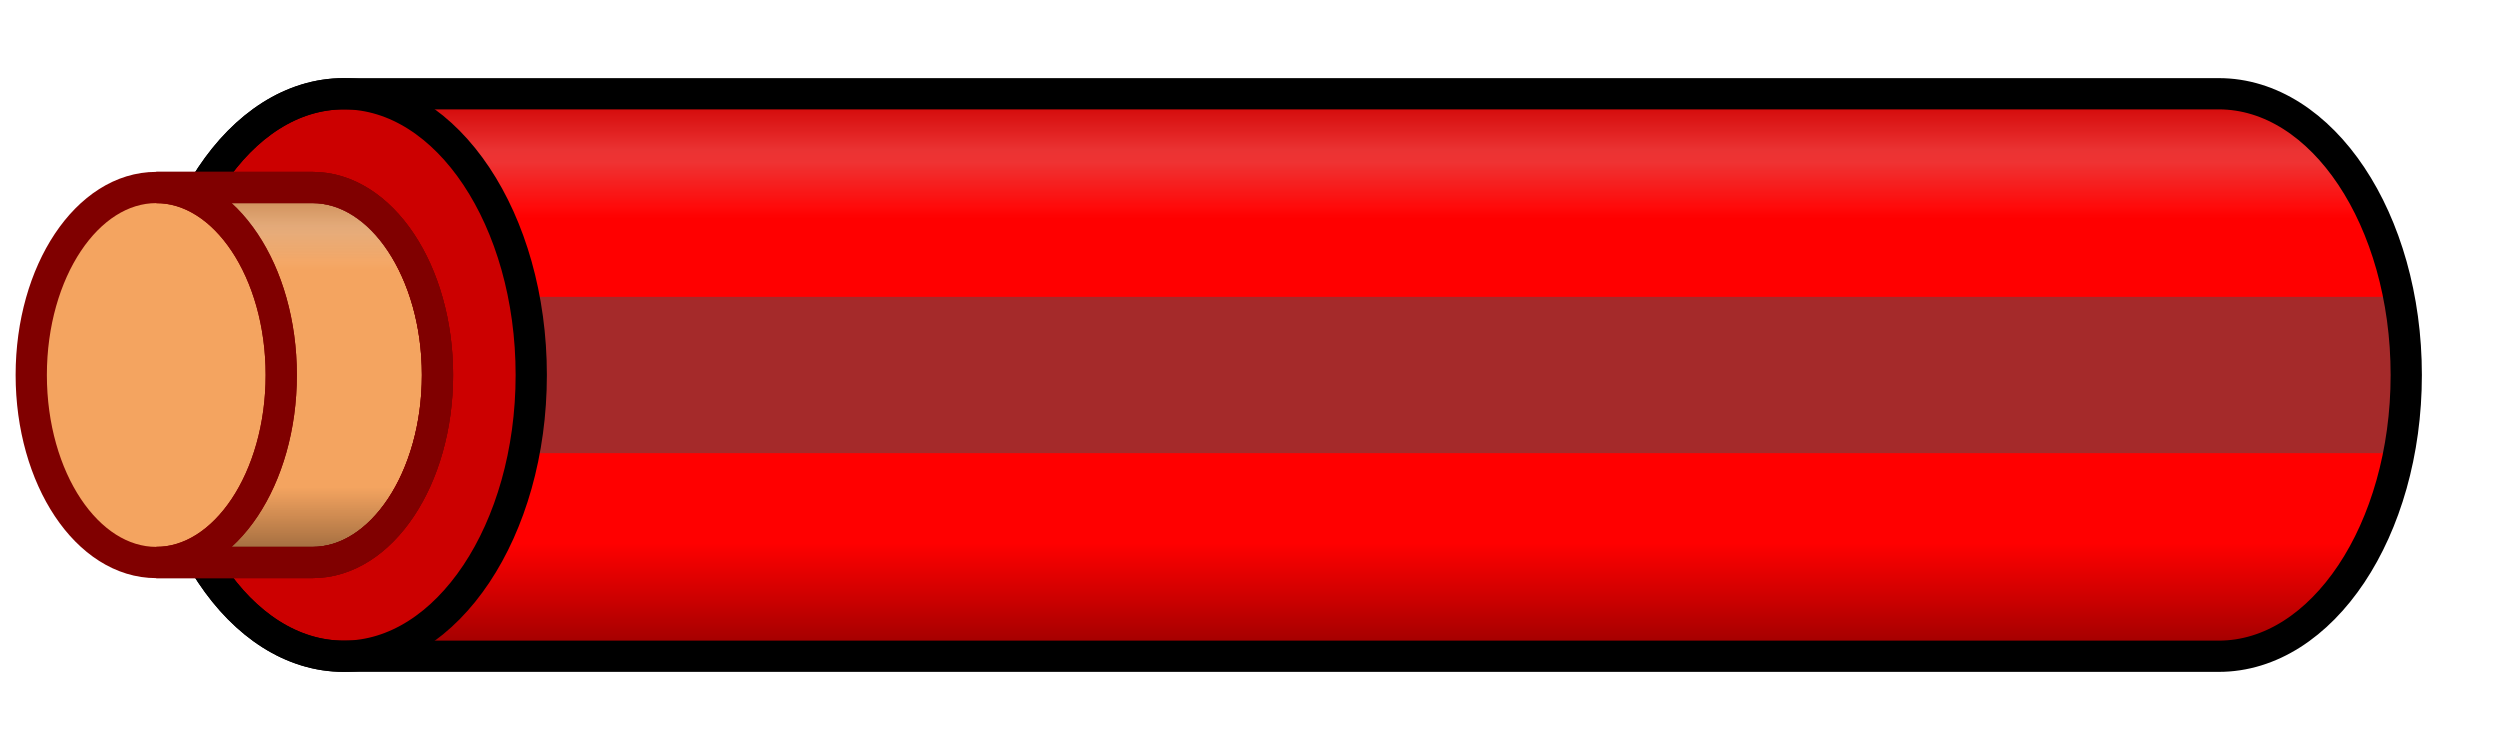
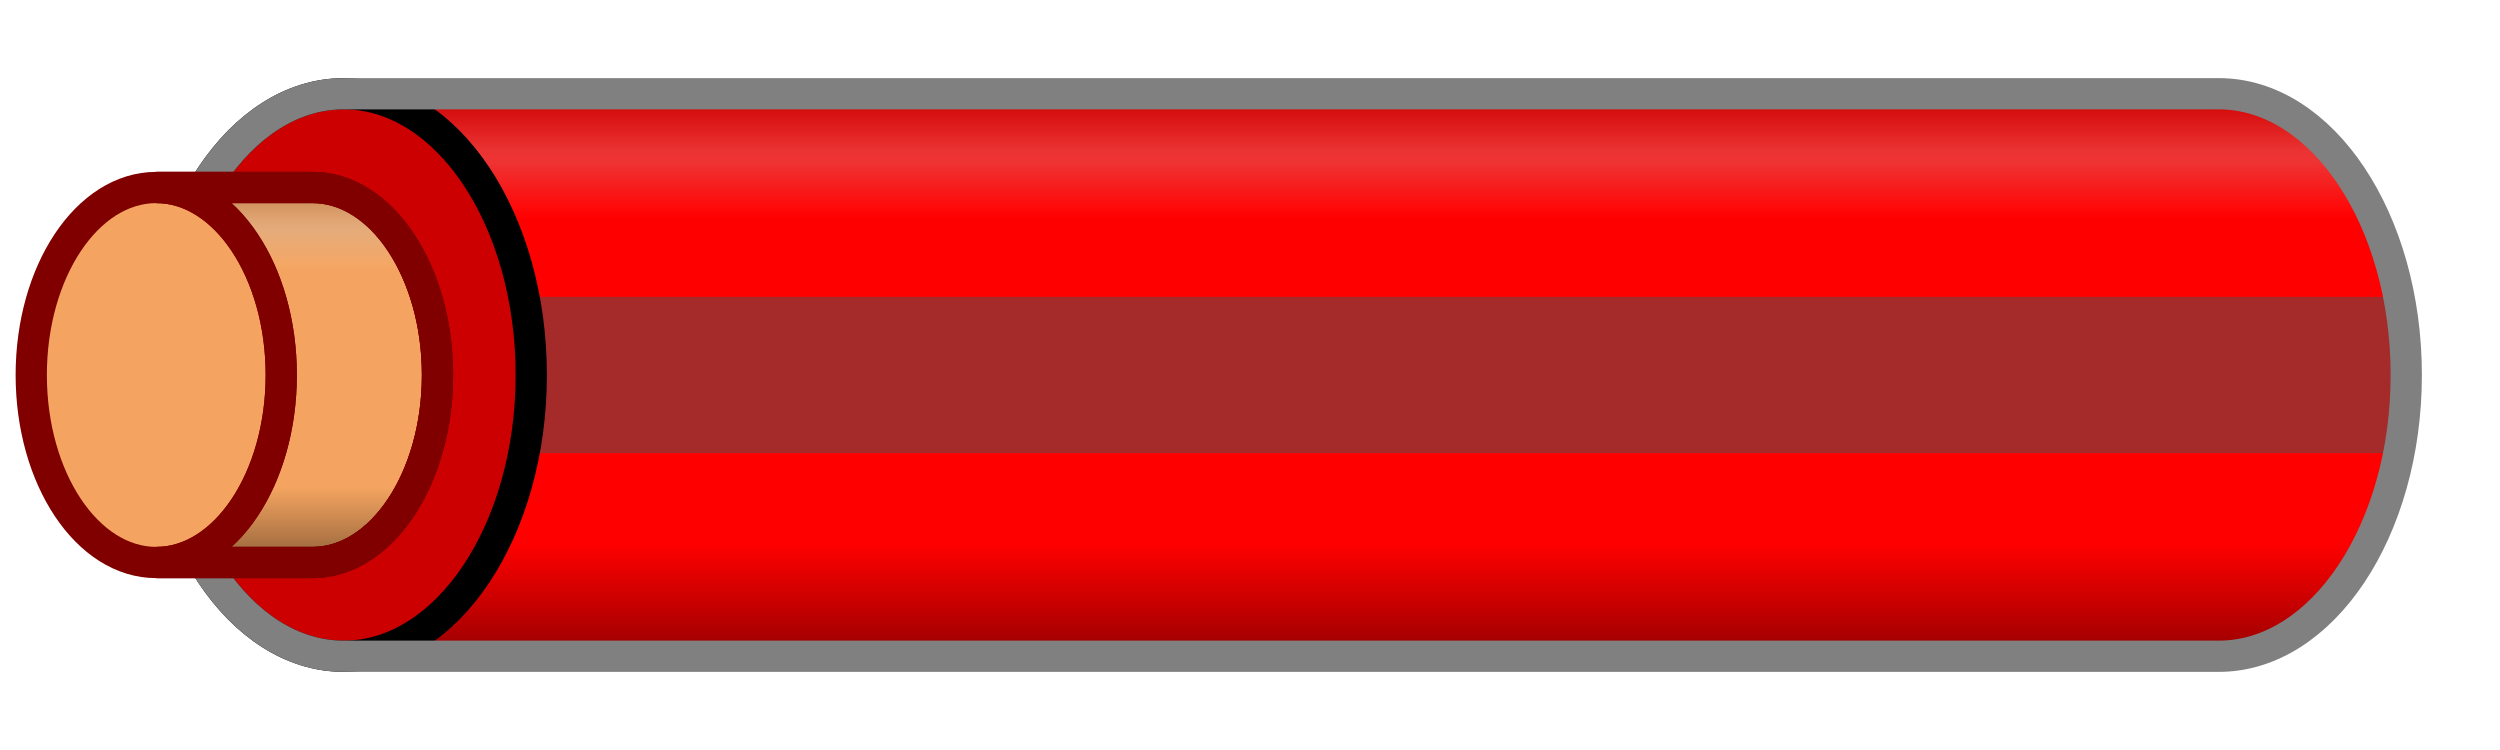
<svg xmlns="http://www.w3.org/2000/svg" version="1.1" viewBox="-11 -12 80 24" width="1000" height="300">
  <defs>
    <clipPath id="shape">
      <path d="M0,9 l 60,0 a 6,9,0 0,0 0,-18 l -60,0 a 6,9,0 0,1 0,18" />
    </clipPath>
    <linearGradient id="shine" x1="0" y1="0" x2="0" y2="1">
      <stop offset="0" stop-color="white" stop-opacity="0" />
      <stop offset=".1" stop-color="white" stop-opacity="0.2" />
      <stop offset=".12" stop-color="white" stop-opacity="0.2" />
      <stop offset=".22" stop-color="white" stop-opacity="0" />
      <stop offset="1" stop-color="black" stop-opacity="0" />
    </linearGradient>
    <linearGradient id="shadow" x1="0" y1="0" x2="0" y2="1">
      <stop offset="0" stop-color="black" stop-opacity=".2" />
      <stop offset=".2" stop-color="black" stop-opacity="0" />
      <stop offset=".8" stop-color="black" stop-opacity="0" />
      <stop offset="1" stop-color="black" stop-opacity=".4" />
    </linearGradient>
  </defs>
  <path d="M0,9 l 60,0 a 6,9,0 0,0 0,-18 l -60,0 a 6,9,0 0,0 0,18" fill="red" />
  <line x1="0" y1="0" x2="70" y2="0" clip-path="url(#shape)" stroke-width="5" stroke="brown" />
  <rect x="-5" y="-9" width="80" height="18" fill="url(#shadow)" clip-path="url(#shape)" />
  <rect x="-5" y="-9" width="80" height="18" fill="url(#shine)" clip-path="url(#shape)" />
  <ellipse rx="6" ry="9" fill-opacity=".2" cx="0" cy="0" stroke="black" stroke-width="1" />
-   <path d="M0,9 l 60,0 a 6,9,0 0,0 0,-18 l -60,0 a 6,9,0 0,0 0,18" stroke="black" stroke-width="1" fill="none" />
+   <path d="M0,9 l 60,0 a 6,9,0 0,0 0,-18 l -60,0 a 6,9,0 0,0 0,18" stroke="gray" stroke-width="1" fill="none" />
  <path d="M-6,6 l 5,0 a 4,6,0 0,0 0,-12 l -5,0 a 4,6,0 0,0 0,12" stroke="maroon" stroke-width="1" fill="sandybrown" />
  <path d="M-6,6 l 5,0 a 4,6,0 0,0 0,-12 l -5,0 a 4,6,0 0,1 0,12" fill="url(#shadow)" stroke="maroon" stroke-width="1" />
  <path d="M-6,6 l 5,0 a 4,6,0 0,0 0,-12 l -5,0 a 4,6,0 0,1 0,12" fill="url(#shine)" stroke="maroon" stroke-width="1" />
</svg>
